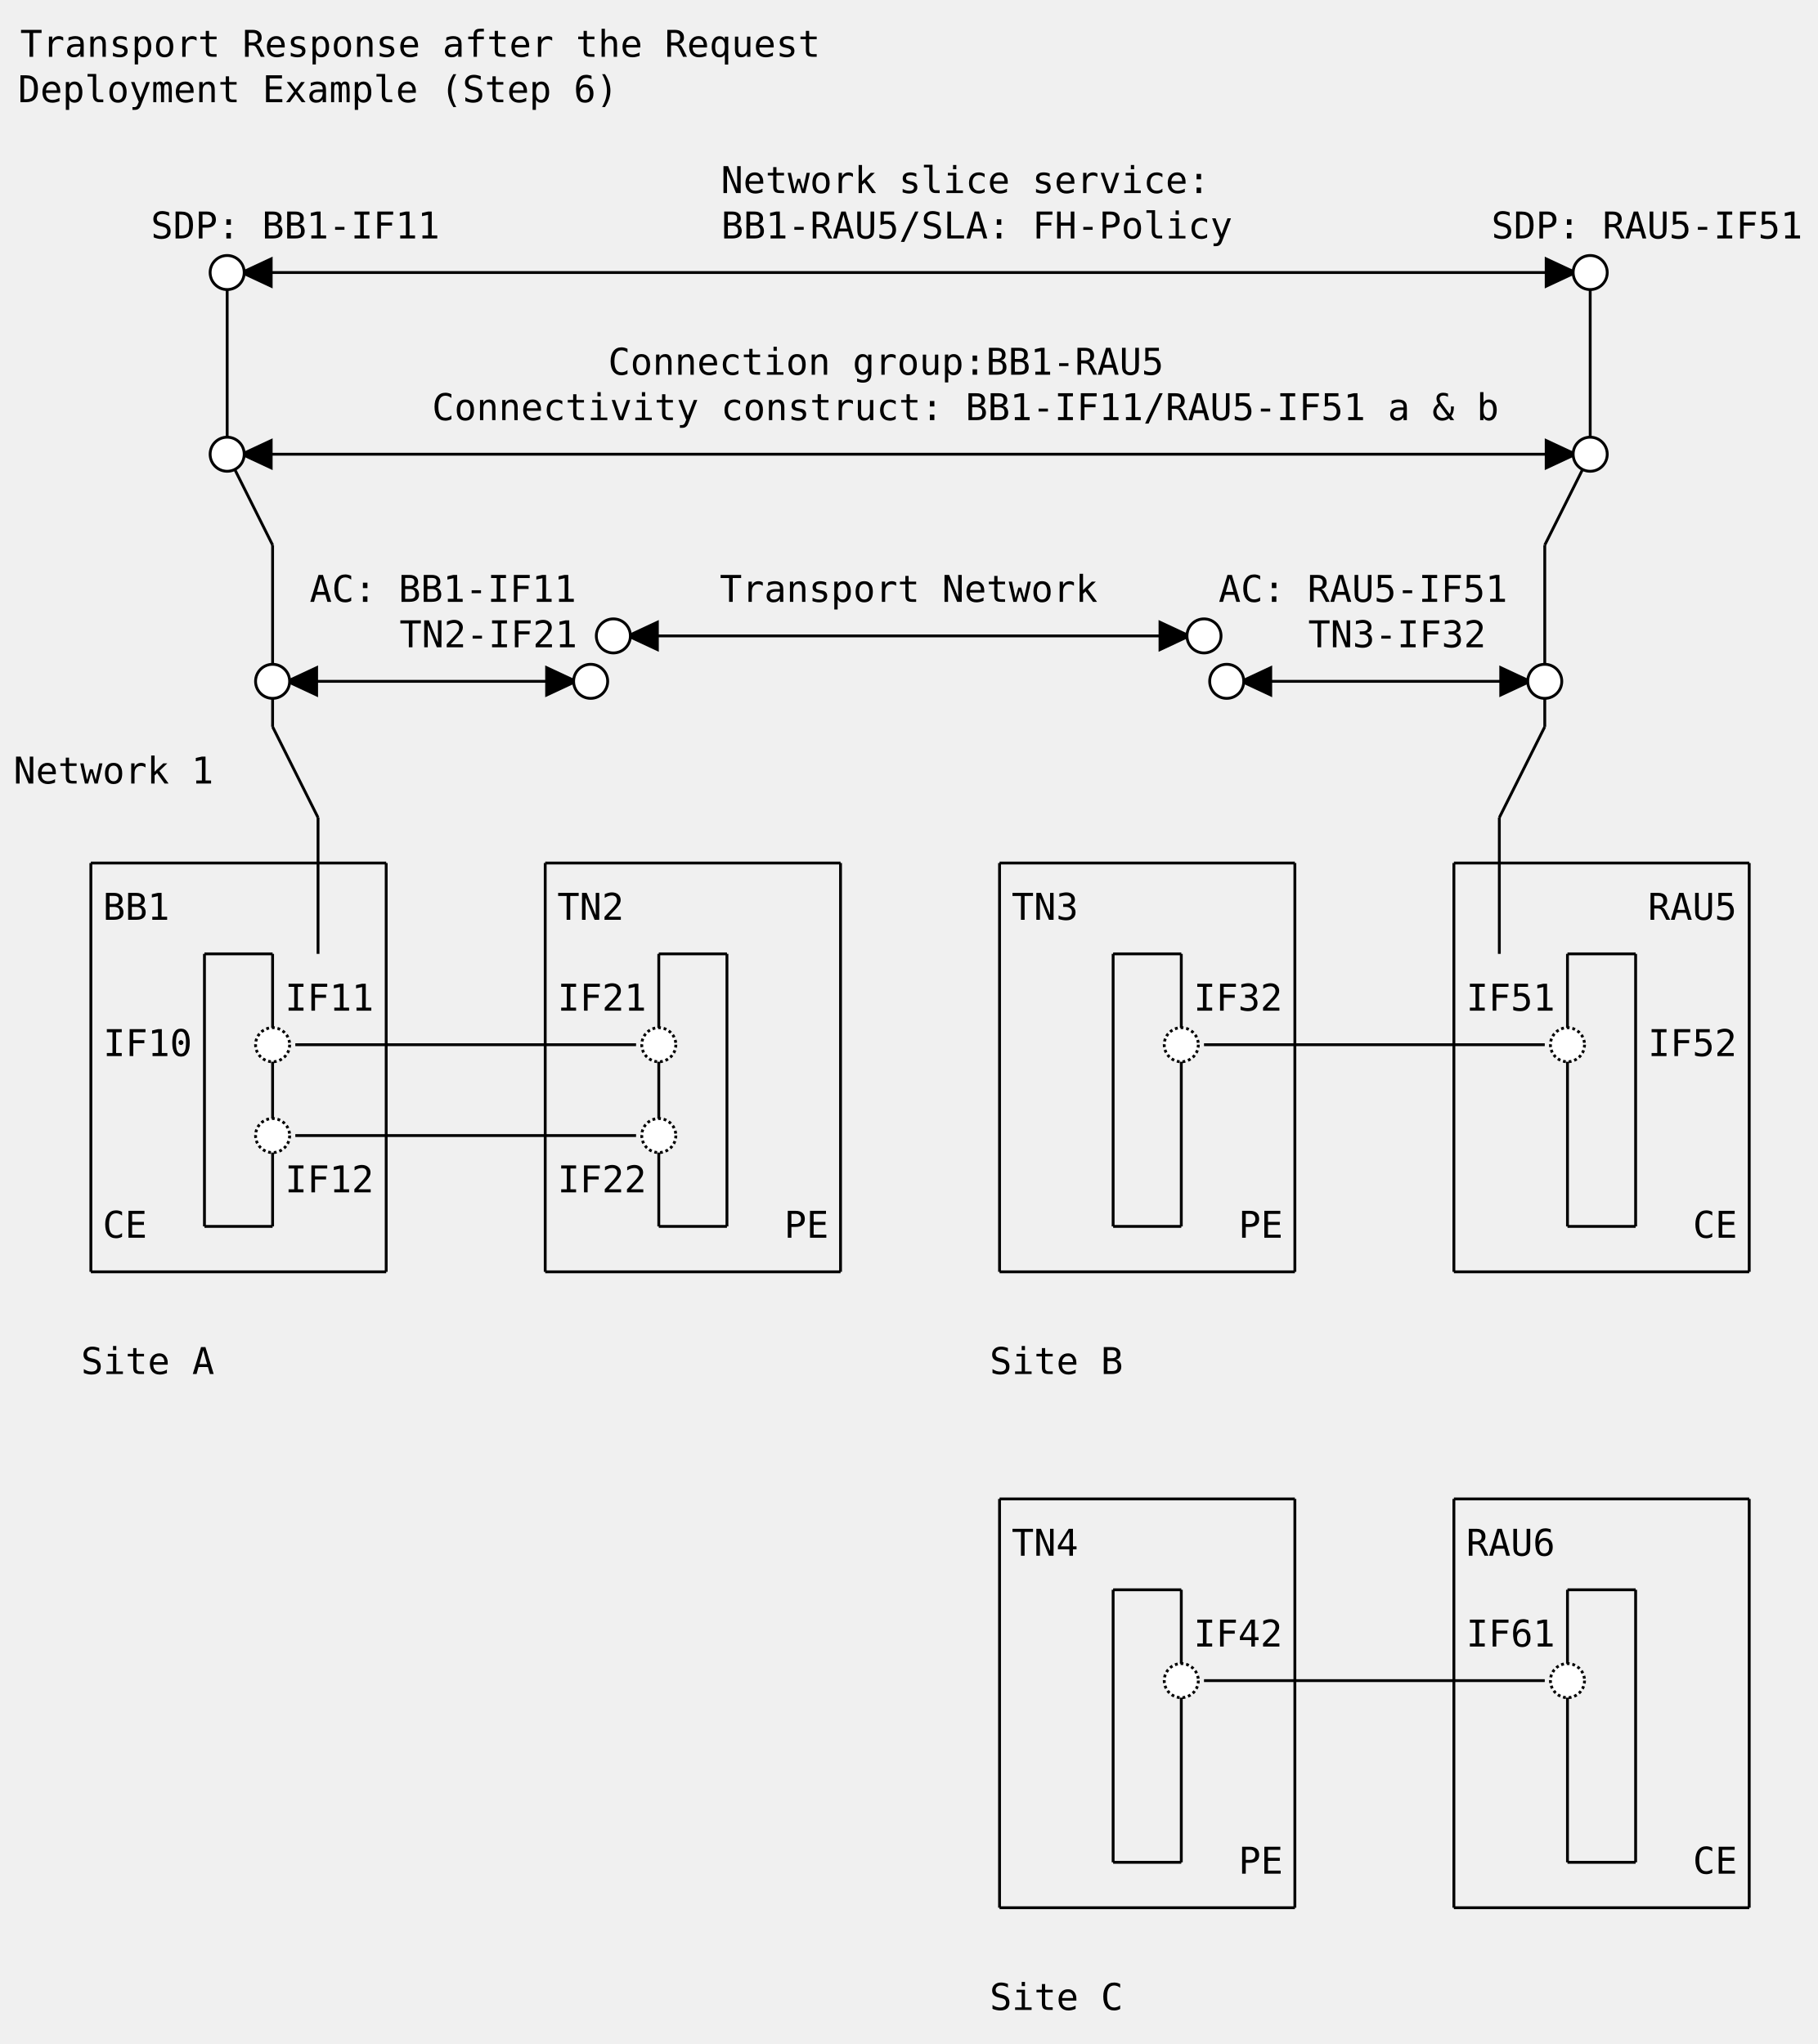
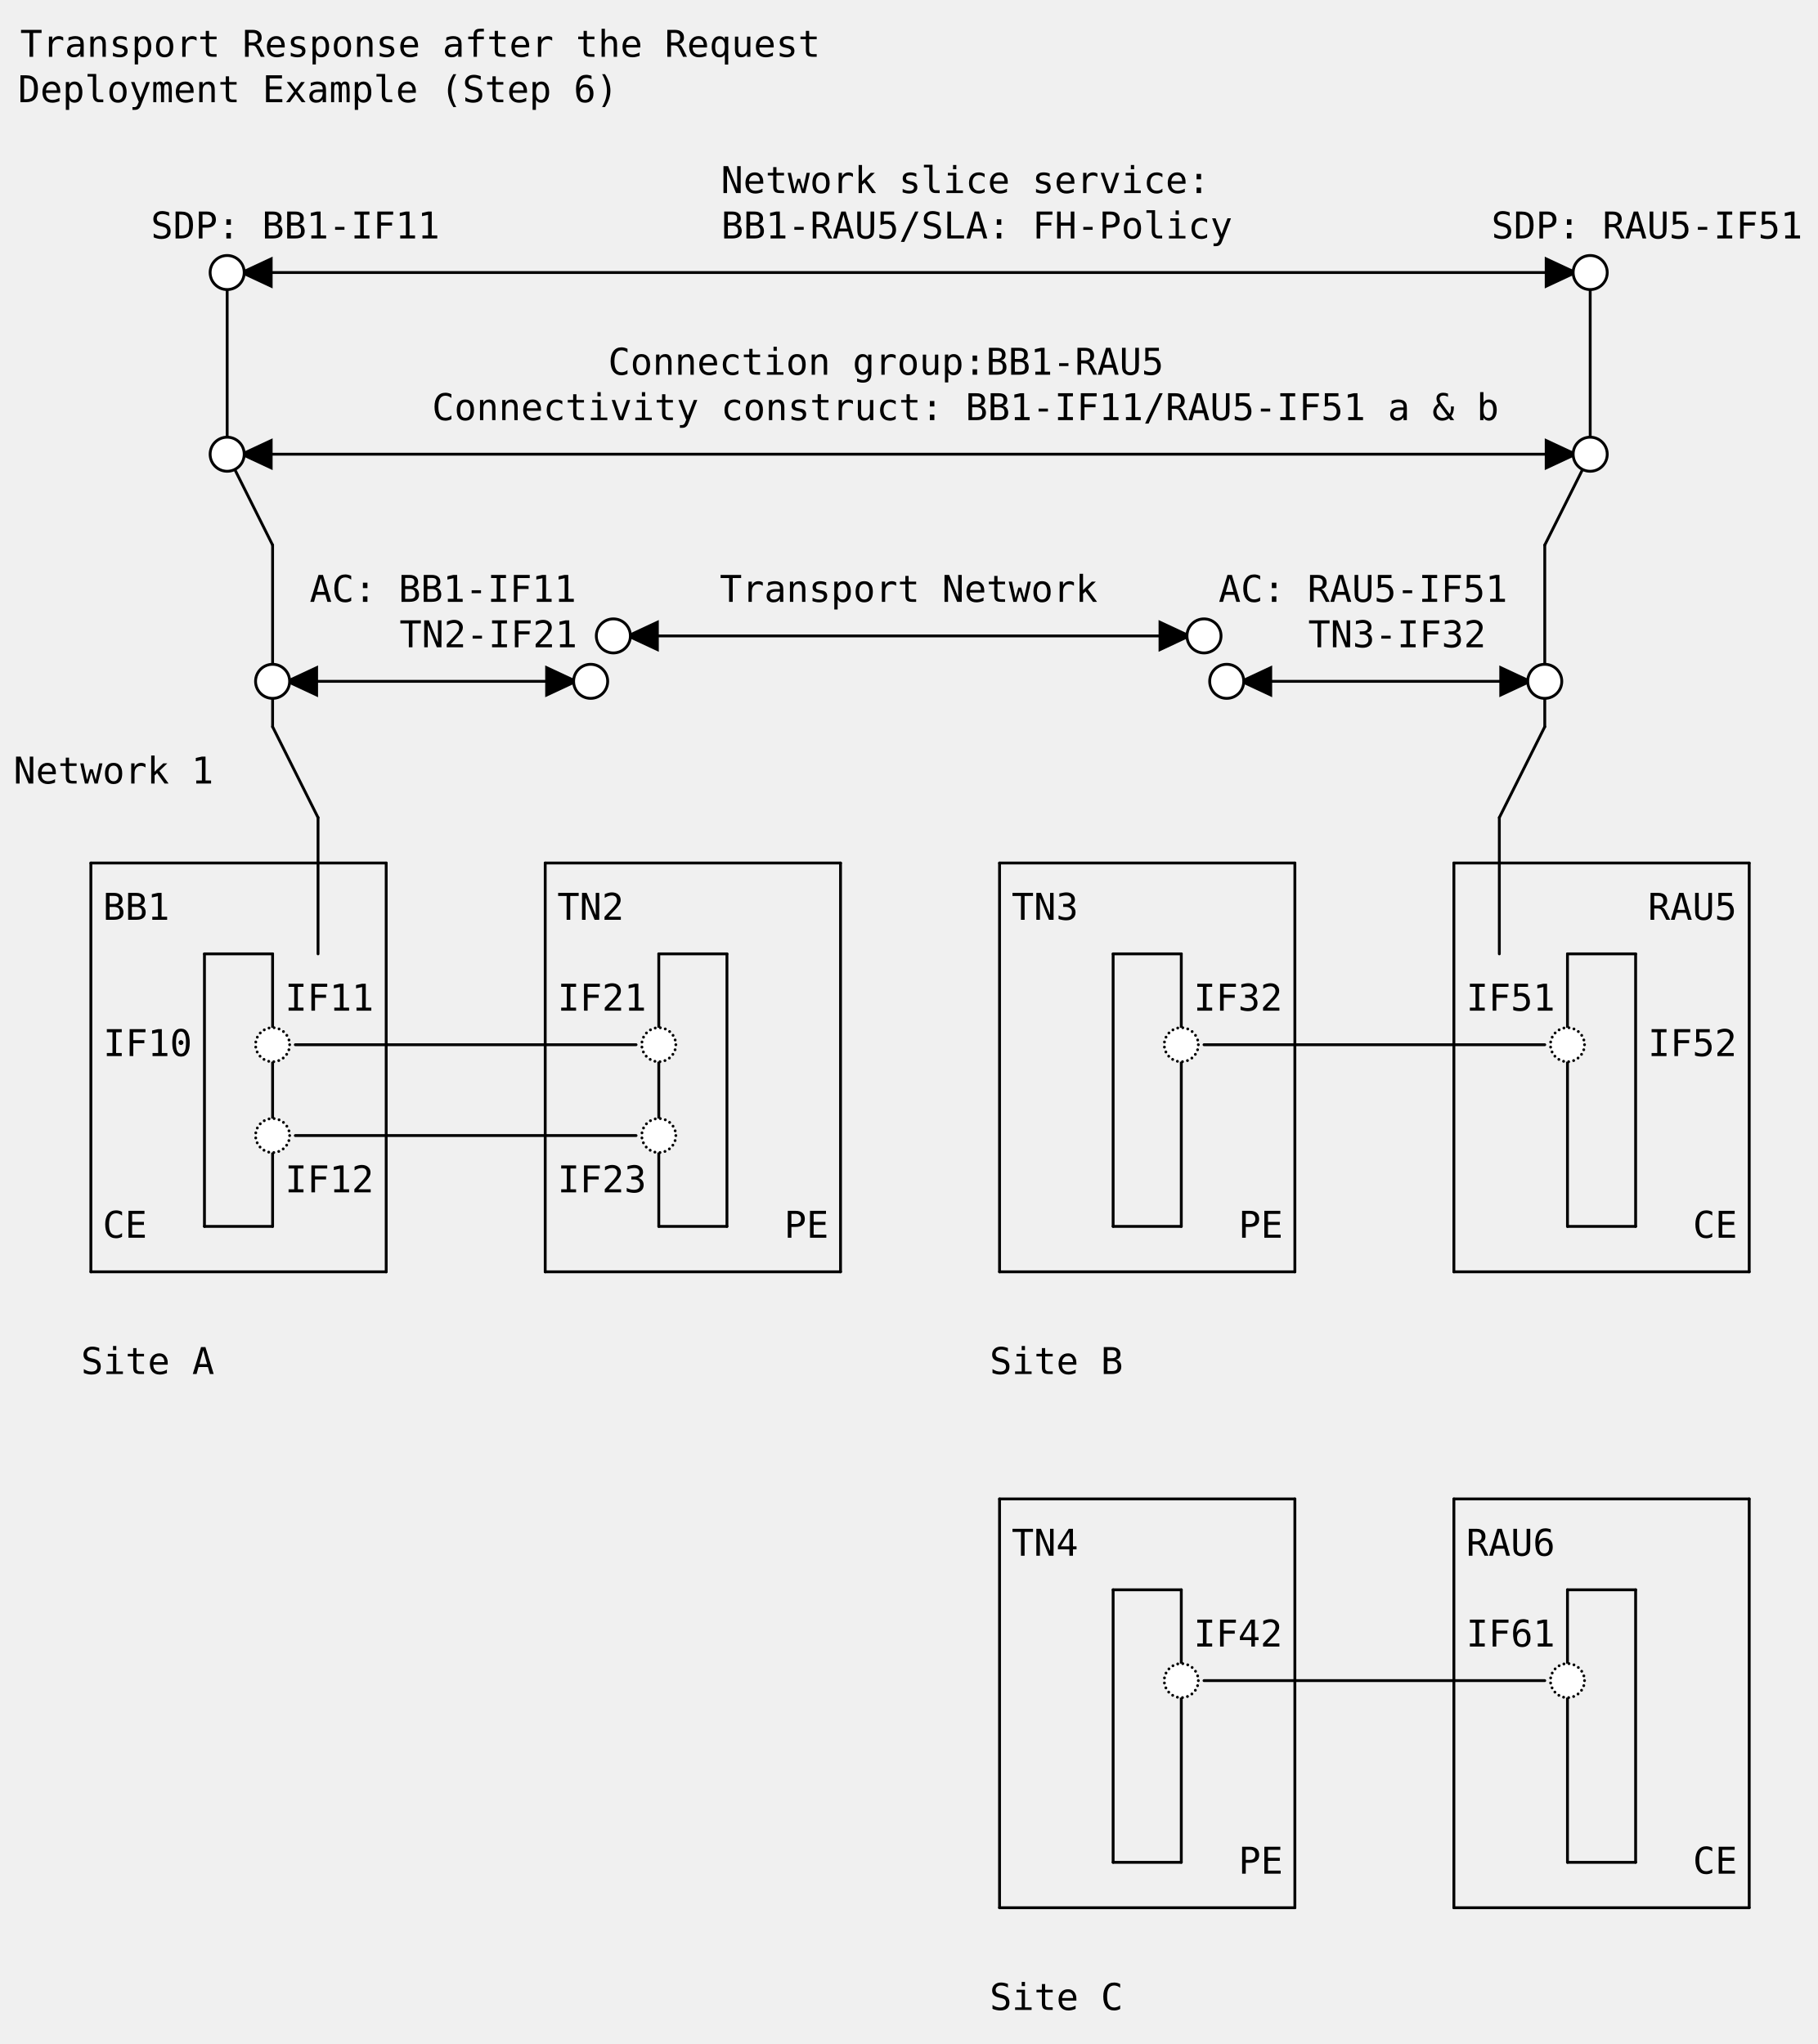
- <svg xmlns="http://www.w3.org/2000/svg" version="1.1" height="720" width="640" viewBox="0 0 640 720" class="diagram" text-anchor="middle" font-family="monospace" font-size="13px">
+ <svg xmlns="http://www.w3.org/2000/svg" version="1.1" height="720" width="640" viewBox="0 0 640 720" class="diagram" text-anchor="middle" font-family="monospace" font-size="13px" stroke-linecap="round">
  <path d="M 32,304 L 32,448" fill="none" stroke="black" />
  <path d="M 72,336 L 72,432" fill="none" stroke="black" />
  <path d="M 80,96 L 80,160" fill="none" stroke="black" />
  <path d="M 96,192 L 96,256" fill="none" stroke="black" />
  <path d="M 96,336 L 96,432" fill="none" stroke="black" />
  <path d="M 112,288 L 112,336" fill="none" stroke="black" />
  <path d="M 136,304 L 136,448" fill="none" stroke="black" />
  <path d="M 192,304 L 192,448" fill="none" stroke="black" />
  <path d="M 232,336 L 232,432" fill="none" stroke="black" />
  <path d="M 256,336 L 256,432" fill="none" stroke="black" />
  <path d="M 296,304 L 296,448" fill="none" stroke="black" />
  <path d="M 352,304 L 352,448" fill="none" stroke="black" />
  <path d="M 352,528 L 352,672" fill="none" stroke="black" />
  <path d="M 392,336 L 392,432" fill="none" stroke="black" />
  <path d="M 392,560 L 392,656" fill="none" stroke="black" />
  <path d="M 416,336 L 416,432" fill="none" stroke="black" />
  <path d="M 416,560 L 416,656" fill="none" stroke="black" />
  <path d="M 456,304 L 456,448" fill="none" stroke="black" />
  <path d="M 456,528 L 456,672" fill="none" stroke="black" />
  <path d="M 512,304 L 512,448" fill="none" stroke="black" />
  <path d="M 512,528 L 512,672" fill="none" stroke="black" />
  <path d="M 528,288 L 528,336" fill="none" stroke="black" />
  <path d="M 544,192 L 544,256" fill="none" stroke="black" />
  <path d="M 552,336 L 552,432" fill="none" stroke="black" />
  <path d="M 552,560 L 552,656" fill="none" stroke="black" />
  <path d="M 560,96 L 560,160" fill="none" stroke="black" />
  <path d="M 576,336 L 576,432" fill="none" stroke="black" />
  <path d="M 576,560 L 576,656" fill="none" stroke="black" />
  <path d="M 616,304 L 616,448" fill="none" stroke="black" />
  <path d="M 616,528 L 616,672" fill="none" stroke="black" />
  <path d="M 88,96 L 552,96" fill="none" stroke="black" />
  <path d="M 88,160 L 552,160" fill="none" stroke="black" />
  <path d="M 224,224 L 416,224" fill="none" stroke="black" />
  <path d="M 104,240 L 200,240" fill="none" stroke="black" />
  <path d="M 440,240 L 536,240" fill="none" stroke="black" />
  <path d="M 32,304 L 136,304" fill="none" stroke="black" />
  <path d="M 192,304 L 296,304" fill="none" stroke="black" />
  <path d="M 352,304 L 456,304" fill="none" stroke="black" />
  <path d="M 512,304 L 616,304" fill="none" stroke="black" />
  <path d="M 72,336 L 96,336" fill="none" stroke="black" />
  <path d="M 232,336 L 256,336" fill="none" stroke="black" />
  <path d="M 392,336 L 416,336" fill="none" stroke="black" />
  <path d="M 552,336 L 576,336" fill="none" stroke="black" />
  <path d="M 104,368 L 224,368" fill="none" stroke="black" />
  <path d="M 424,368 L 544,368" fill="none" stroke="black" />
  <path d="M 104,400 L 224,400" fill="none" stroke="black" />
  <path d="M 72,432 L 96,432" fill="none" stroke="black" />
  <path d="M 232,432 L 256,432" fill="none" stroke="black" />
  <path d="M 392,432 L 416,432" fill="none" stroke="black" />
  <path d="M 552,432 L 576,432" fill="none" stroke="black" />
  <path d="M 32,448 L 136,448" fill="none" stroke="black" />
  <path d="M 192,448 L 296,448" fill="none" stroke="black" />
  <path d="M 352,448 L 456,448" fill="none" stroke="black" />
  <path d="M 512,448 L 616,448" fill="none" stroke="black" />
  <path d="M 352,528 L 456,528" fill="none" stroke="black" />
  <path d="M 512,528 L 616,528" fill="none" stroke="black" />
  <path d="M 392,560 L 416,560" fill="none" stroke="black" />
  <path d="M 552,560 L 576,560" fill="none" stroke="black" />
  <path d="M 424,592 L 544,592" fill="none" stroke="black" />
  <path d="M 392,656 L 416,656" fill="none" stroke="black" />
  <path d="M 552,656 L 576,656" fill="none" stroke="black" />
  <path d="M 352,672 L 456,672" fill="none" stroke="black" />
  <path d="M 512,672 L 616,672" fill="none" stroke="black" />
  <path d="M 96,256 L 112,288" fill="none" stroke="black" />
  <path d="M 80,160 L 96,192" fill="none" stroke="black" />
  <path d="M 544,192 L 560,160" fill="none" stroke="black" />
  <path d="M 528,288 L 544,256" fill="none" stroke="black" />
-   <polygon class="arrowhead" points="556,160 544,154.4 544,165.6 " fill="black" transform="rotate(0,548,160)" />
-   <polygon class="arrowhead" points="556,96 544,90.4 544,101.6 " fill="black" transform="rotate(0,548,96)" />
-   <polygon class="arrowhead" points="540,240 528,234.4 528,245.6 " fill="black" transform="rotate(0,532,240)" />
-   <polygon class="arrowhead" points="452,240 440,234.4 440,245.6 " fill="black" transform="rotate(180,444,240)" />
-   <polygon class="arrowhead" points="420,224 408,218.4 408,229.6 " fill="black" transform="rotate(0,412,224)" />
-   <polygon class="arrowhead" points="236,224 224,218.4 224,229.6 " fill="black" transform="rotate(180,228,224)" />
-   <polygon class="arrowhead" points="204,240 192,234.4 192,245.6 " fill="black" transform="rotate(0,196,240)" />
-   <polygon class="arrowhead" points="116,240 104,234.4 104,245.6 " fill="black" transform="rotate(180,108,240)" />
-   <polygon class="arrowhead" points="100,160 88,154.4 88,165.6 " fill="black" transform="rotate(180,92,160)" />
-   <polygon class="arrowhead" points="100,96 88,90.4 88,101.6 " fill="black" transform="rotate(180,92,96)" />
+   <polygon class="arrowhead" points="556,160 544,154.4 544,165.6" fill="black" transform="rotate(0,548,160)" />
+   <polygon class="arrowhead" points="556,96 544,90.4 544,101.6" fill="black" transform="rotate(0,548,96)" />
+   <polygon class="arrowhead" points="540,240 528,234.4 528,245.6" fill="black" transform="rotate(0,532,240)" />
+   <polygon class="arrowhead" points="452,240 440,234.4 440,245.6" fill="black" transform="rotate(180,444,240)" />
+   <polygon class="arrowhead" points="420,224 408,218.4 408,229.6" fill="black" transform="rotate(0,412,224)" />
+   <polygon class="arrowhead" points="236,224 224,218.4 224,229.6" fill="black" transform="rotate(180,228,224)" />
+   <polygon class="arrowhead" points="204,240 192,234.4 192,245.6" fill="black" transform="rotate(0,196,240)" />
+   <polygon class="arrowhead" points="116,240 104,234.4 104,245.6" fill="black" transform="rotate(180,108,240)" />
+   <polygon class="arrowhead" points="100,160 88,154.4 88,165.6" fill="black" transform="rotate(180,92,160)" />
+   <polygon class="arrowhead" points="100,96 88,90.4 88,101.6" fill="black" transform="rotate(180,92,96)" />
  <circle cx="80" cy="96" r="6" class="opendot" fill="white" stroke="black" />
  <circle cx="80" cy="160" r="6" class="opendot" fill="white" stroke="black" />
  <circle cx="96" cy="240" r="6" class="opendot" fill="white" stroke="black" />
-   <circle cx="96" cy="368" r="6" class="dotteddot" fill="white" stroke="black" stroke-dasharray="1,1" />
-   <circle cx="96" cy="400" r="6" class="dotteddot" fill="white" stroke="black" stroke-dasharray="1,1" />
+   <circle cx="96" cy="368" r="6" class="dotteddot" fill="white" stroke="black" stroke-dasharray="0,1.8" />
+   <circle cx="96" cy="400" r="6" class="dotteddot" fill="white" stroke="black" stroke-dasharray="0,1.8" />
  <circle cx="208" cy="240" r="6" class="opendot" fill="white" stroke="black" />
  <circle cx="216" cy="224" r="6" class="opendot" fill="white" stroke="black" />
-   <circle cx="232" cy="368" r="6" class="dotteddot" fill="white" stroke="black" stroke-dasharray="1,1" />
-   <circle cx="232" cy="400" r="6" class="dotteddot" fill="white" stroke="black" stroke-dasharray="1,1" />
-   <circle cx="416" cy="368" r="6" class="dotteddot" fill="white" stroke="black" stroke-dasharray="1,1" />
-   <circle cx="416" cy="592" r="6" class="dotteddot" fill="white" stroke="black" stroke-dasharray="1,1" />
+   <circle cx="232" cy="368" r="6" class="dotteddot" fill="white" stroke="black" stroke-dasharray="0,1.8" />
+   <circle cx="232" cy="400" r="6" class="dotteddot" fill="white" stroke="black" stroke-dasharray="0,1.8" />
+   <circle cx="416" cy="368" r="6" class="dotteddot" fill="white" stroke="black" stroke-dasharray="0,1.8" />
+   <circle cx="416" cy="592" r="6" class="dotteddot" fill="white" stroke="black" stroke-dasharray="0,1.8" />
  <circle cx="424" cy="224" r="6" class="opendot" fill="white" stroke="black" />
  <circle cx="432" cy="240" r="6" class="opendot" fill="white" stroke="black" />
  <circle cx="544" cy="240" r="6" class="opendot" fill="white" stroke="black" />
-   <circle cx="552" cy="368" r="6" class="dotteddot" fill="white" stroke="black" stroke-dasharray="1,1" />
-   <circle cx="552" cy="592" r="6" class="dotteddot" fill="white" stroke="black" stroke-dasharray="1,1" />
+   <circle cx="552" cy="368" r="6" class="dotteddot" fill="white" stroke="black" stroke-dasharray="0,1.8" />
+   <circle cx="552" cy="592" r="6" class="dotteddot" fill="white" stroke="black" stroke-dasharray="0,1.8" />
  <circle cx="560" cy="96" r="6" class="opendot" fill="white" stroke="black" />
  <circle cx="560" cy="160" r="6" class="opendot" fill="white" stroke="black" />
  <g class="text">
    <text x="148" y="20">Transport Response after the Request</text>
    <text x="112" y="36">Deployment Example (Step 6)</text>
    <text x="340" y="68">Network slice service:</text>
    <text x="104" y="84">SDP: BB1-IF11</text>
    <text x="344" y="84">BB1-RAU5/SLA: FH-Policy</text>
    <text x="580" y="84">SDP: RAU5-IF51</text>
    <text x="312" y="132">Connection group:BB1-RAU5</text>
    <text x="340" y="148">Connectivity construct: BB1-IF11/RAU5-IF51 a &amp; b</text>
    <text x="156" y="212">AC: BB1-IF11</text>
    <text x="320" y="212">Transport Network</text>
    <text x="480" y="212">AC: RAU5-IF51</text>
    <text x="172" y="228">TN2-IF21</text>
    <text x="492" y="228">TN3-IF32</text>
    <text x="40" y="276">Network 1</text>
    <text x="48" y="324">BB1</text>
    <text x="208" y="324">TN2</text>
    <text x="368" y="324">TN3</text>
    <text x="596" y="324">RAU5</text>
    <text x="116" y="356">IF11</text>
    <text x="212" y="356">IF21</text>
    <text x="436" y="356">IF32</text>
    <text x="532" y="356">IF51</text>
    <text x="52" y="372">IF10</text>
    <text x="596" y="372">IF52</text>
    <text x="116" y="420">IF12</text>
-     <text x="212" y="420">IF22</text>
+     <text x="212" y="420">IF23</text>
    <text x="44" y="436">CE</text>
    <text x="284" y="436">PE</text>
    <text x="444" y="436">PE</text>
    <text x="604" y="436">CE</text>
    <text x="52" y="484">Site A</text>
    <text x="372" y="484">Site B</text>
    <text x="368" y="548">TN4</text>
    <text x="532" y="548">RAU6</text>
    <text x="436" y="580">IF42</text>
    <text x="532" y="580">IF61</text>
    <text x="444" y="660">PE</text>
    <text x="604" y="660">CE</text>
    <text x="372" y="708">Site C</text>
  </g>
</svg>
